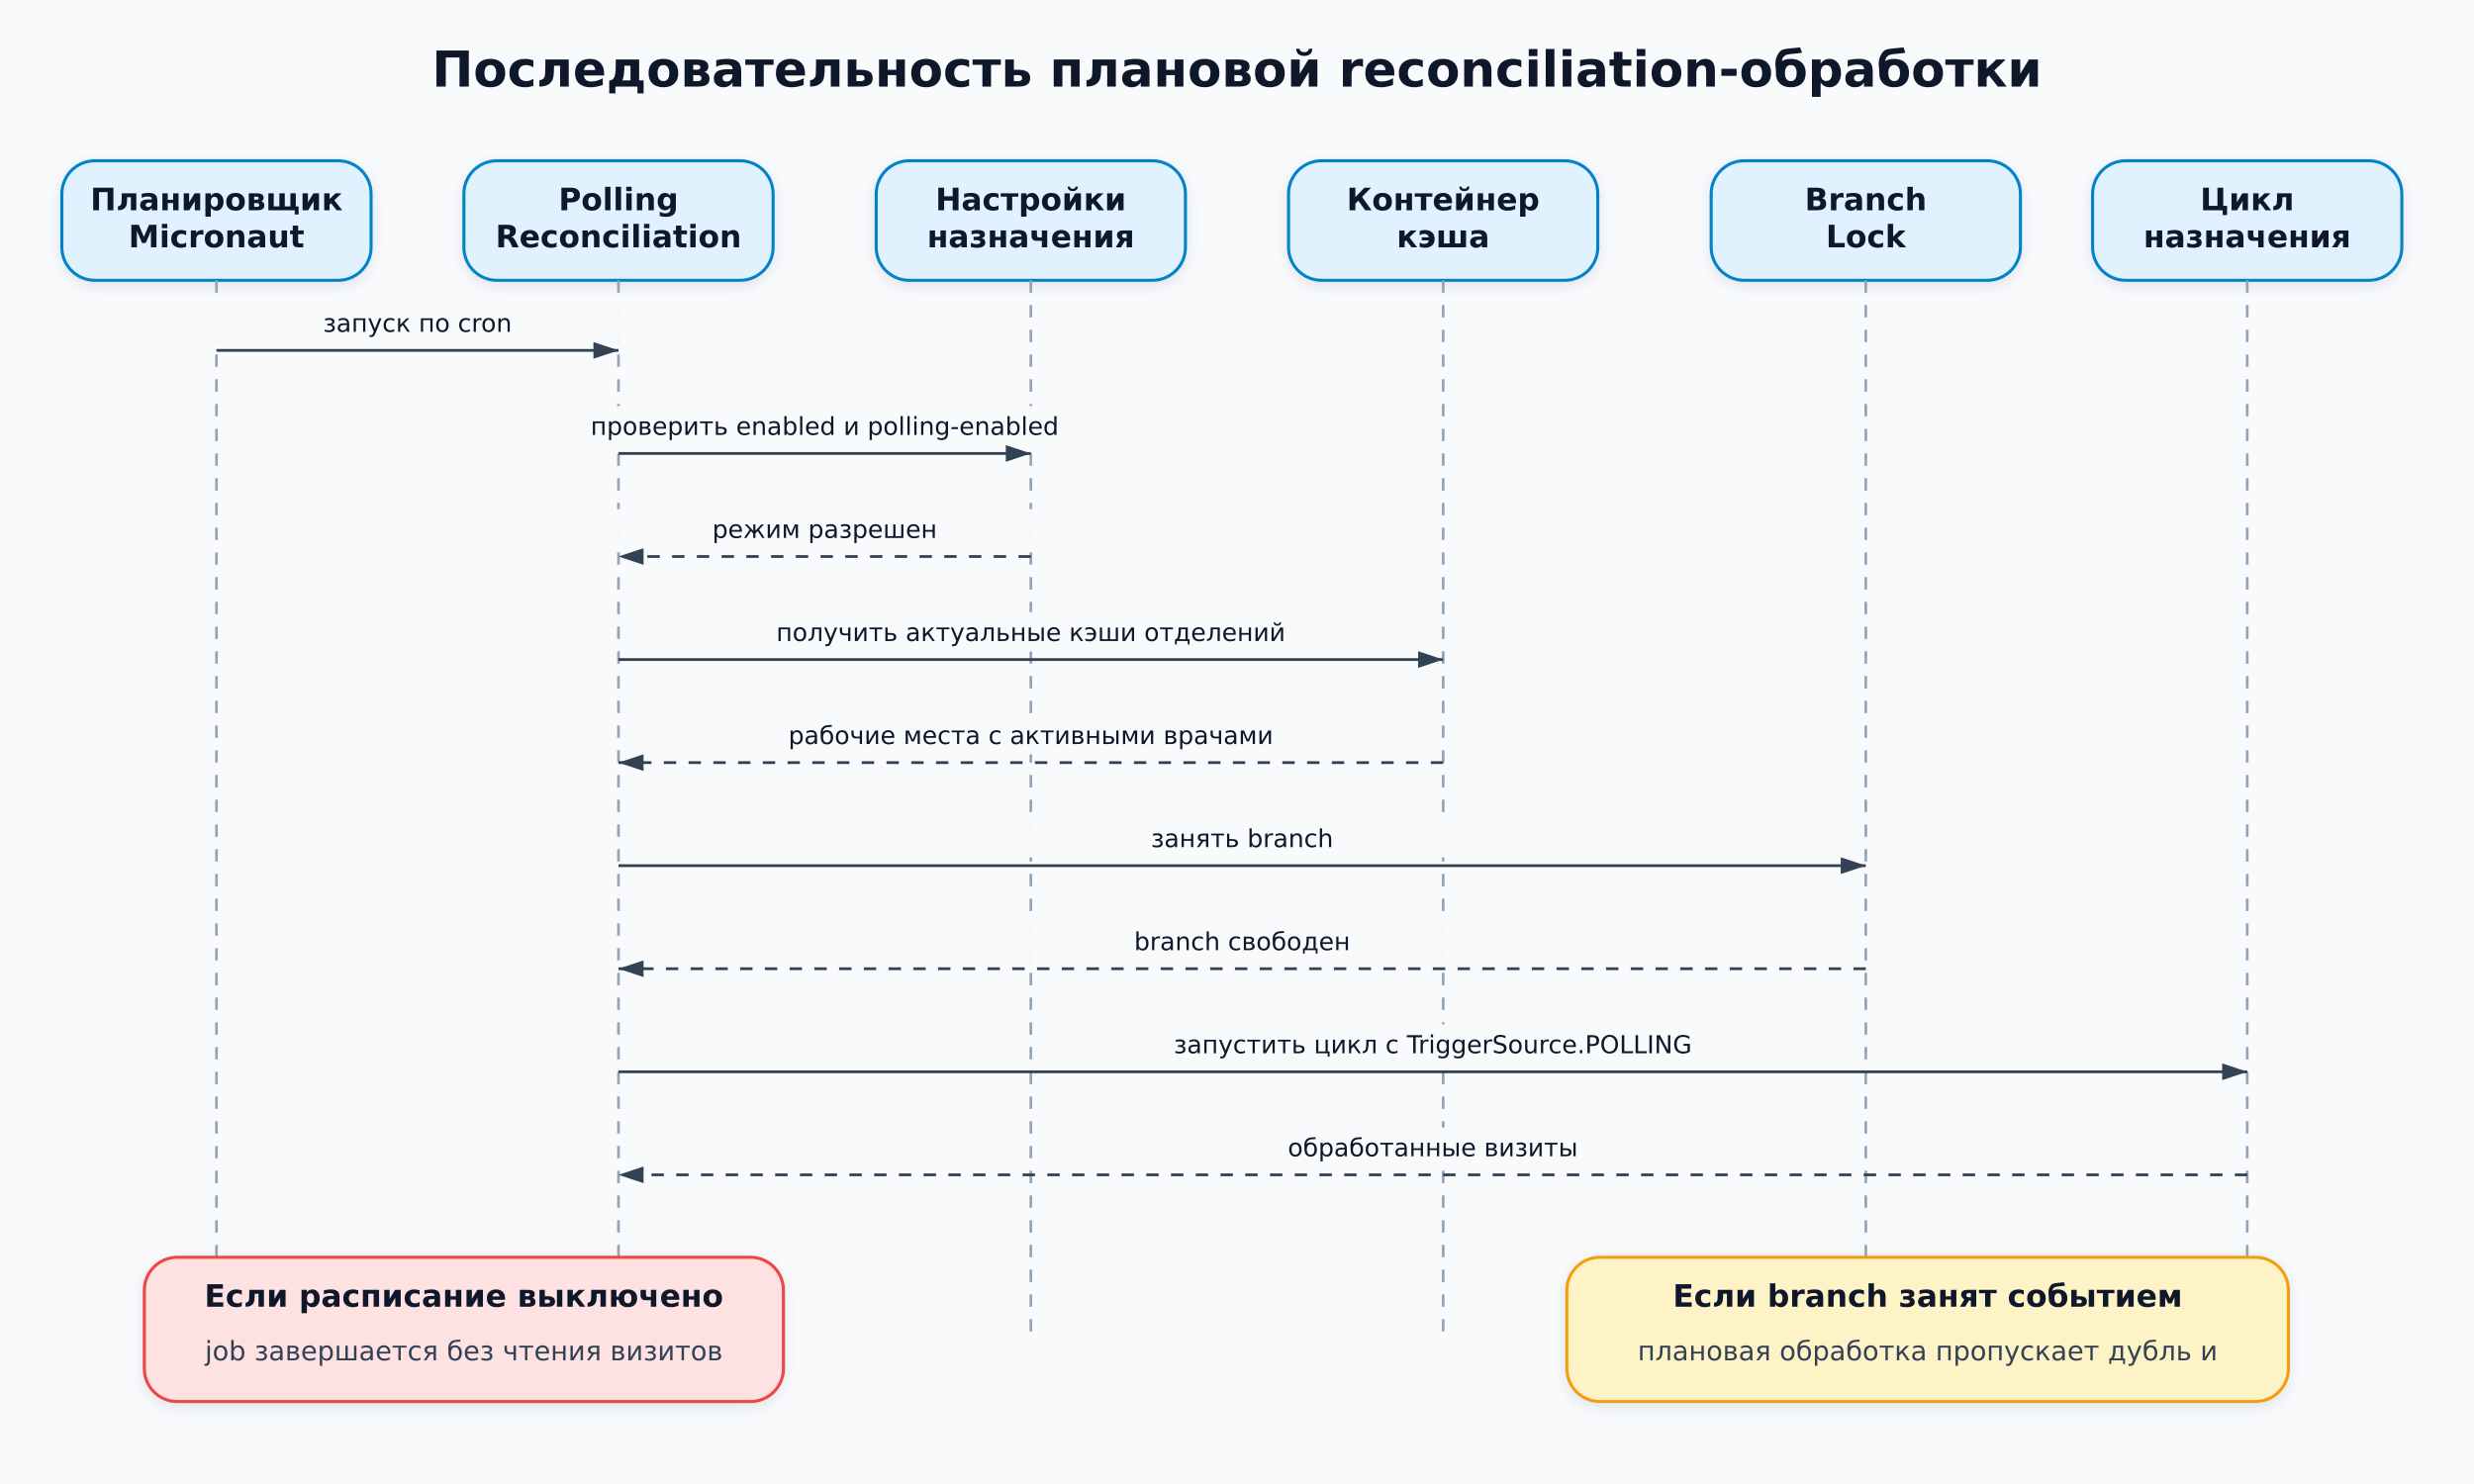
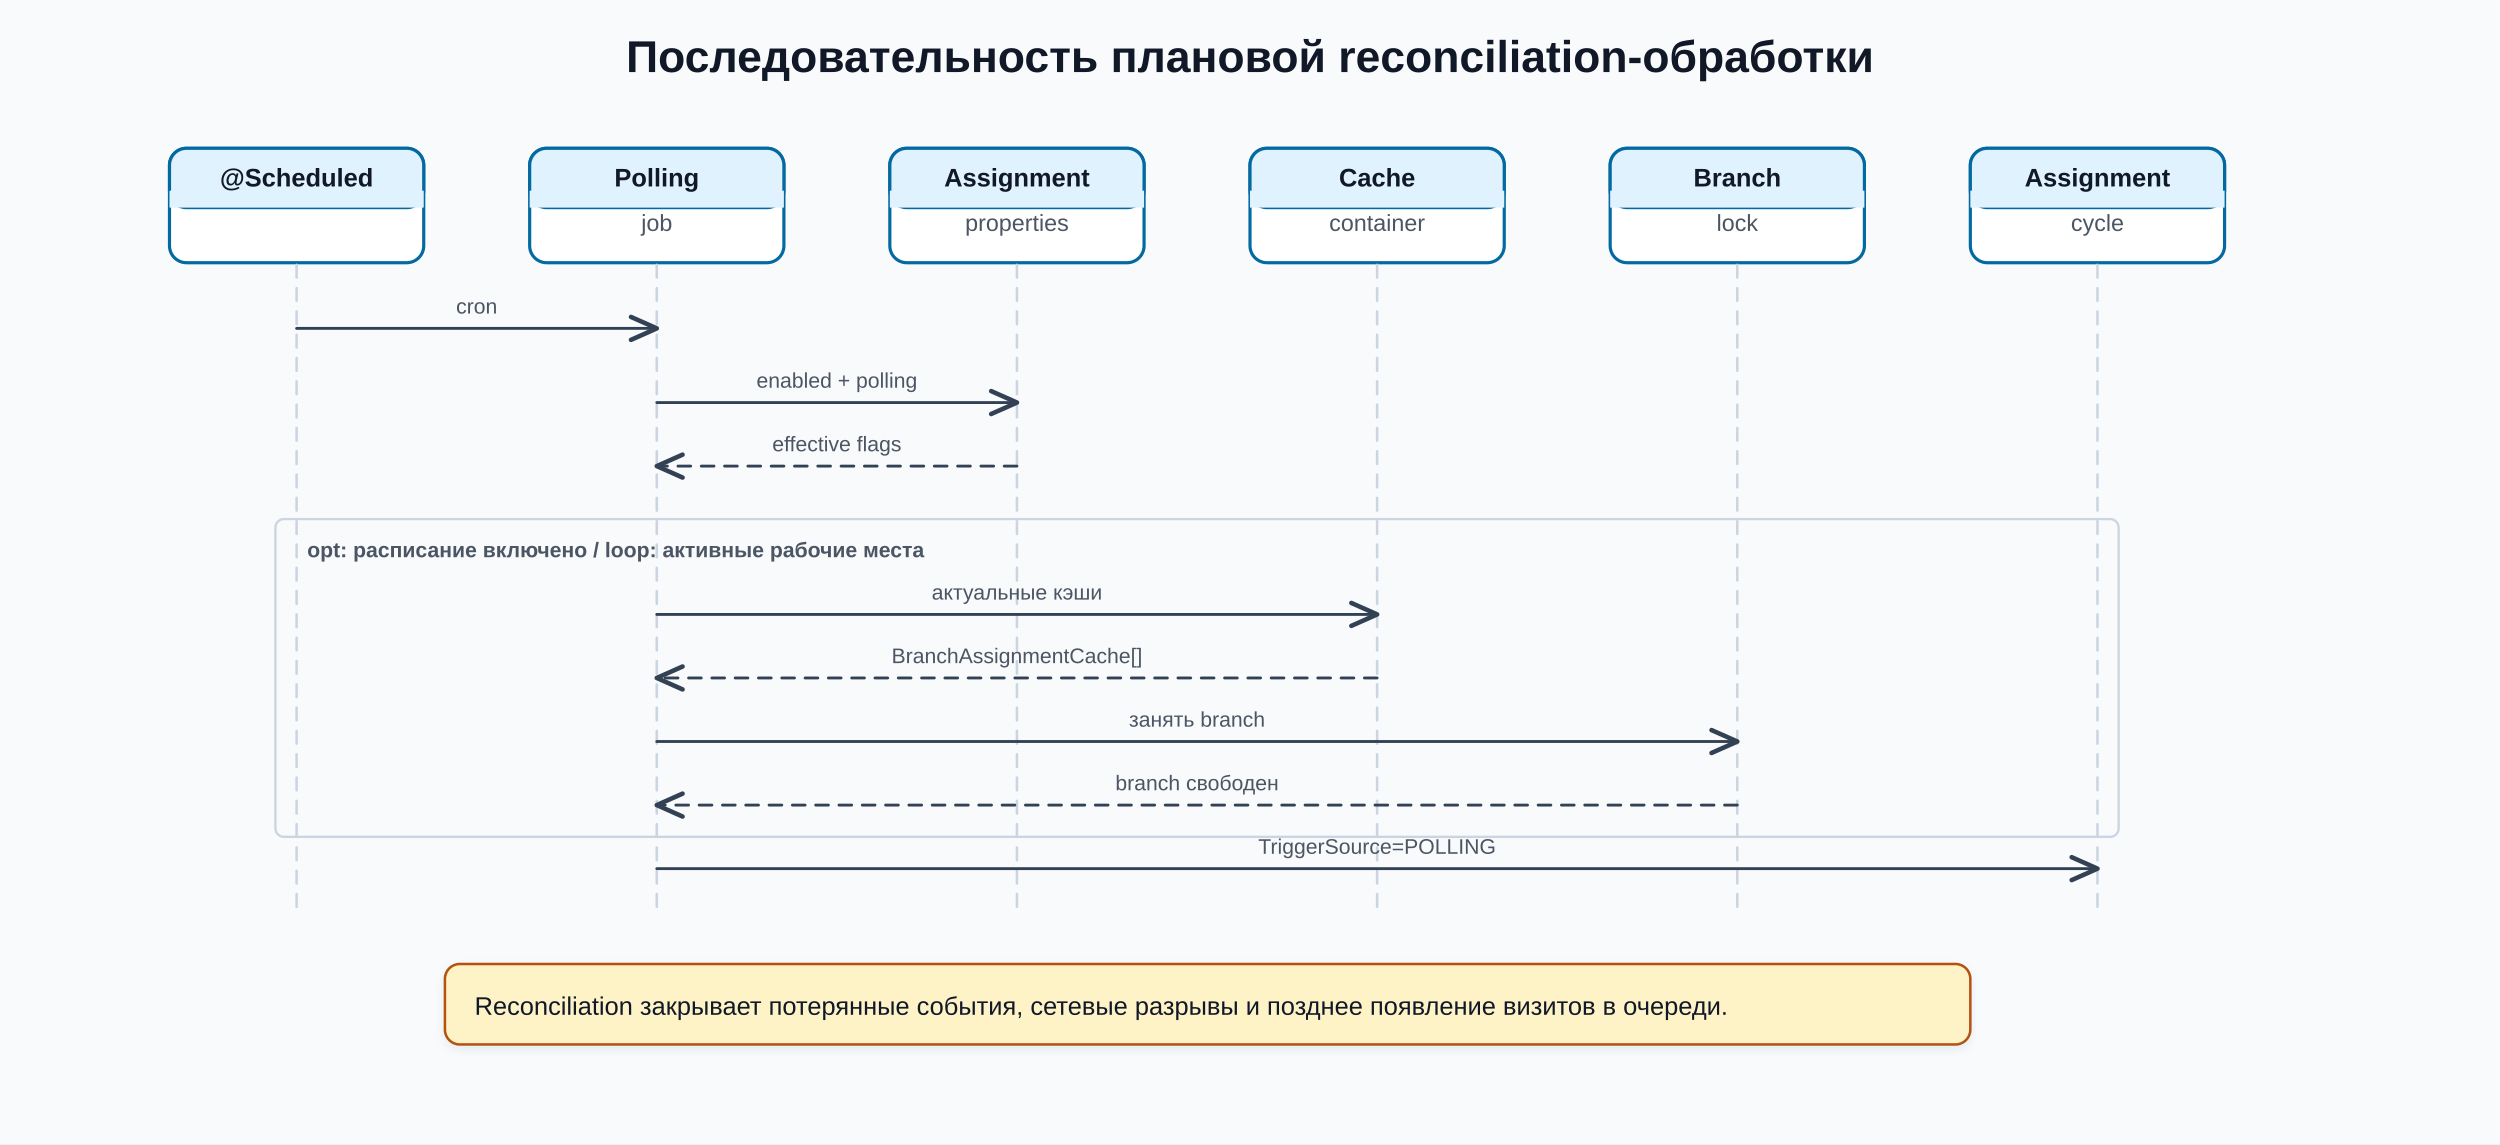
- <svg xmlns="http://www.w3.org/2000/svg" width="1200" height="720" viewBox="0 0 1200 720" role="img" aria-label="Последовательность плановой reconciliation-обработки">
+ <svg xmlns="http://www.w3.org/2000/svg" width="1180" height="540" viewBox="0 0 1180 540">
  <defs>
-     <marker id="arrow" markerWidth="10" markerHeight="10" refX="9" refY="3" orient="auto" markerUnits="strokeWidth">
-       <path d="M0,0 L0,6 L9,3 z" fill="#334155" />
+     <marker id="arrow" markerWidth="12" markerHeight="10" refX="10" refY="5" orient="auto" markerUnits="strokeWidth">
+       <path d="M 1 1 L 10 5 L 1 9" fill="none" stroke="#334155" stroke-width="1.6" stroke-linecap="round" stroke-linejoin="round" />
    </marker>
-     <filter id="shadow" x="-10%" y="-10%" width="120%" height="130%">
-       <feDropShadow dx="0" dy="2" stdDeviation="3" flood-color="#94A3B8" flood-opacity="0.25" />
+     <marker id="triangle" markerWidth="14" markerHeight="12" refX="12" refY="6" orient="auto" markerUnits="strokeWidth">
+       <path d="M 1 6 L 12 1 L 12 11 Z" fill="#F8FAFC" stroke="#334155" stroke-width="1.5" />
+     </marker>
+     <marker id="green-dot" markerWidth="10" markerHeight="10" refX="5" refY="5" orient="auto">
+       <circle cx="5" cy="5" r="4" fill="#16A34A" />
+     </marker>
+     <filter id="card-shadow" x="-15%" y="-15%" width="130%" height="130%">
+       <feDropShadow dx="0" dy="2" stdDeviation="2" flood-color="#94A3B8" flood-opacity="0.16" />
    </filter>
  </defs>
-   <rect width="100%" height="100%" fill="#F8FAFC" />
-   <text x="600.0" y="42" text-anchor="middle" font-family="DejaVu Sans, Arial, sans-serif" font-size="24" font-weight="700" fill="#0F172A">Последовательность плановой reconciliation-обработки</text>
-   <rect x="30" y="78" width="150" height="58" rx="16" fill="#E0F2FE" stroke="#0284C7" stroke-width="1.5" filter="url(#shadow)" />
-   <text x="105.0" y="102" text-anchor="middle" font-family="DejaVu Sans, Arial, sans-serif" font-size="15" font-weight="700" fill="#0F172A">Планировщик</text>
-   <text x="105.0" y="120" text-anchor="middle" font-family="DejaVu Sans, Arial, sans-serif" font-size="15" font-weight="700" fill="#0F172A">Micronaut</text>
-   <line x1="105" y1="136" x2="105" y2="650" stroke="#94A3B8" stroke-dasharray="6 6" stroke-width="1.3" />
-   <rect x="225" y="78" width="150" height="58" rx="16" fill="#E0F2FE" stroke="#0284C7" stroke-width="1.5" filter="url(#shadow)" />
-   <text x="300.0" y="102" text-anchor="middle" font-family="DejaVu Sans, Arial, sans-serif" font-size="15" font-weight="700" fill="#0F172A">Polling</text>
-   <text x="300.0" y="120" text-anchor="middle" font-family="DejaVu Sans, Arial, sans-serif" font-size="15" font-weight="700" fill="#0F172A">Reconciliation</text>
-   <line x1="300" y1="136" x2="300" y2="650" stroke="#94A3B8" stroke-dasharray="6 6" stroke-width="1.3" />
-   <rect x="425" y="78" width="150" height="58" rx="16" fill="#E0F2FE" stroke="#0284C7" stroke-width="1.5" filter="url(#shadow)" />
-   <text x="500.0" y="102" text-anchor="middle" font-family="DejaVu Sans, Arial, sans-serif" font-size="15" font-weight="700" fill="#0F172A">Настройки</text>
-   <text x="500.0" y="120" text-anchor="middle" font-family="DejaVu Sans, Arial, sans-serif" font-size="15" font-weight="700" fill="#0F172A">назначения</text>
-   <line x1="500" y1="136" x2="500" y2="650" stroke="#94A3B8" stroke-dasharray="6 6" stroke-width="1.3" />
-   <rect x="625" y="78" width="150" height="58" rx="16" fill="#E0F2FE" stroke="#0284C7" stroke-width="1.5" filter="url(#shadow)" />
-   <text x="700.0" y="102" text-anchor="middle" font-family="DejaVu Sans, Arial, sans-serif" font-size="15" font-weight="700" fill="#0F172A">Контейнер</text>
-   <text x="700.0" y="120" text-anchor="middle" font-family="DejaVu Sans, Arial, sans-serif" font-size="15" font-weight="700" fill="#0F172A">кэша</text>
-   <line x1="700" y1="136" x2="700" y2="650" stroke="#94A3B8" stroke-dasharray="6 6" stroke-width="1.3" />
-   <rect x="830" y="78" width="150" height="58" rx="16" fill="#E0F2FE" stroke="#0284C7" stroke-width="1.5" filter="url(#shadow)" />
-   <text x="905.0" y="102" text-anchor="middle" font-family="DejaVu Sans, Arial, sans-serif" font-size="15" font-weight="700" fill="#0F172A">Branch</text>
-   <text x="905.0" y="120" text-anchor="middle" font-family="DejaVu Sans, Arial, sans-serif" font-size="15" font-weight="700" fill="#0F172A">Lock</text>
-   <line x1="905" y1="136" x2="905" y2="650" stroke="#94A3B8" stroke-dasharray="6 6" stroke-width="1.3" />
-   <rect x="1015" y="78" width="150" height="58" rx="16" fill="#E0F2FE" stroke="#0284C7" stroke-width="1.5" filter="url(#shadow)" />
-   <text x="1090.0" y="102" text-anchor="middle" font-family="DejaVu Sans, Arial, sans-serif" font-size="15" font-weight="700" fill="#0F172A">Цикл</text>
-   <text x="1090.0" y="120" text-anchor="middle" font-family="DejaVu Sans, Arial, sans-serif" font-size="15" font-weight="700" fill="#0F172A">назначения</text>
-   <line x1="1090" y1="136" x2="1090" y2="650" stroke="#94A3B8" stroke-dasharray="6 6" stroke-width="1.3" />
-   <line x1="105" y1="170" x2="300" y2="170" stroke="#334155" stroke-width="1.35" marker-end="url(#arrow)" />
-   <rect x="44.5" y="147" width="316" height="19" rx="7" fill="#F8FAFC" opacity="0.97" />
-   <text x="202.5" y="161" text-anchor="middle" font-family="DejaVu Sans, Arial, sans-serif" font-size="12" fill="#0F172A">запуск по cron</text>
-   <line x1="300" y1="220" x2="500" y2="220" stroke="#334155" stroke-width="1.35" marker-end="url(#arrow)" />
-   <rect x="242.0" y="197" width="316" height="19" rx="7" fill="#F8FAFC" opacity="0.97" />
-   <text x="400.0" y="211" text-anchor="middle" font-family="DejaVu Sans, Arial, sans-serif" font-size="12" fill="#0F172A">проверить enabled и polling-enabled</text>
-   <line x1="500" y1="270" x2="300" y2="270" stroke="#334155" stroke-width="1.35" stroke-dasharray="6 6" marker-end="url(#arrow)" />
-   <rect x="242.0" y="247" width="316" height="19" rx="7" fill="#F8FAFC" opacity="0.97" />
-   <text x="400.0" y="261" text-anchor="middle" font-family="DejaVu Sans, Arial, sans-serif" font-size="12" fill="#0F172A">режим разрешен</text>
-   <line x1="300" y1="320" x2="700" y2="320" stroke="#334155" stroke-width="1.35" marker-end="url(#arrow)" />
-   <rect x="342.0" y="297" width="316" height="19" rx="7" fill="#F8FAFC" opacity="0.97" />
-   <text x="500.0" y="311" text-anchor="middle" font-family="DejaVu Sans, Arial, sans-serif" font-size="12" fill="#0F172A">получить актуальные кэши отделений</text>
-   <line x1="700" y1="370" x2="300" y2="370" stroke="#334155" stroke-width="1.35" stroke-dasharray="6 6" marker-end="url(#arrow)" />
-   <rect x="342.0" y="347" width="316" height="19" rx="7" fill="#F8FAFC" opacity="0.97" />
-   <text x="500.0" y="361" text-anchor="middle" font-family="DejaVu Sans, Arial, sans-serif" font-size="12" fill="#0F172A">рабочие места с активными врачами</text>
-   <line x1="300" y1="420" x2="905" y2="420" stroke="#334155" stroke-width="1.35" marker-end="url(#arrow)" />
-   <rect x="444.5" y="397" width="316" height="19" rx="7" fill="#F8FAFC" opacity="0.97" />
-   <text x="602.5" y="411" text-anchor="middle" font-family="DejaVu Sans, Arial, sans-serif" font-size="12" fill="#0F172A">занять branch</text>
-   <line x1="905" y1="470" x2="300" y2="470" stroke="#334155" stroke-width="1.35" stroke-dasharray="6 6" marker-end="url(#arrow)" />
-   <rect x="444.5" y="447" width="316" height="19" rx="7" fill="#F8FAFC" opacity="0.97" />
-   <text x="602.5" y="461" text-anchor="middle" font-family="DejaVu Sans, Arial, sans-serif" font-size="12" fill="#0F172A">branch свободен</text>
-   <line x1="300" y1="520" x2="1090" y2="520" stroke="#334155" stroke-width="1.35" marker-end="url(#arrow)" />
-   <rect x="537.0" y="497" width="316" height="19" rx="7" fill="#F8FAFC" opacity="0.97" />
-   <text x="695.0" y="511" text-anchor="middle" font-family="DejaVu Sans, Arial, sans-serif" font-size="12" fill="#0F172A">запустить цикл с TriggerSource.POLLING</text>
-   <line x1="1090" y1="570" x2="300" y2="570" stroke="#334155" stroke-width="1.35" stroke-dasharray="6 6" marker-end="url(#arrow)" />
-   <rect x="537.0" y="547" width="316" height="19" rx="7" fill="#F8FAFC" opacity="0.97" />
-   <text x="695.0" y="561" text-anchor="middle" font-family="DejaVu Sans, Arial, sans-serif" font-size="12" fill="#0F172A">обработанные визиты</text>
-   <rect x="70" y="610" width="310" height="70" rx="16" fill="#FEE2E2" stroke="#EF4444" stroke-width="1.5" filter="url(#shadow)" />
-   <text x="225.0" y="634" text-anchor="middle" font-family="DejaVu Sans, Arial, sans-serif" font-size="15" font-weight="700" fill="#0F172A">Если расписание выключено</text>
-   <text x="225.0" y="660" text-anchor="middle" font-family="DejaVu Sans, Arial, sans-serif" font-size="13" fill="#334155">job завершается без чтения визитов</text>
-   <rect x="760" y="610" width="350" height="70" rx="16" fill="#FEF3C7" stroke="#F59E0B" stroke-width="1.5" filter="url(#shadow)" />
-   <text x="935.0" y="634" text-anchor="middle" font-family="DejaVu Sans, Arial, sans-serif" font-size="15" font-weight="700" fill="#0F172A">Если branch занят событием</text>
-   <text x="935.0" y="660" text-anchor="middle" font-family="DejaVu Sans, Arial, sans-serif" font-size="13" fill="#334155">плановая обработка пропускает дубль и</text>
+   <rect x="0" y="0" width="1180" height="540" fill="#F8FAFC" />
+   <text x="590.0" y="34" text-anchor="middle" font-family="Segoe UI, Arial, sans-serif" font-size="21" font-weight="700" fill="#111827">Последовательность плановой reconciliation-обработки</text>
+   <rect x="80" y="70" width="120" height="54" rx="8" ry="8" fill="#FFFFFF" stroke="#0369A1" stroke-width="1.5" />
+   <rect x="80" y="70" width="120" height="28" rx="8" ry="8" fill="#E0F2FE" stroke="#0369A1" stroke-width="1.5" />
+   <rect x="80" y="90" width="120" height="8" fill="#E0F2FE" stroke="none" />
+   <text x="140.0" y="88" text-anchor="middle" font-family="Segoe UI, Arial, sans-serif" font-size="12" font-weight="700" fill="#111827" style="">
+     <tspan x="140.0" dy="0">@Scheduled</tspan>
+   </text>
+   <rect x="250" y="70" width="120" height="54" rx="8" ry="8" fill="#FFFFFF" stroke="#0369A1" stroke-width="1.5" />
+   <rect x="250" y="70" width="120" height="28" rx="8" ry="8" fill="#E0F2FE" stroke="#0369A1" stroke-width="1.5" />
+   <rect x="250" y="90" width="120" height="8" fill="#E0F2FE" stroke="none" />
+   <text x="310.0" y="88" text-anchor="middle" font-family="Segoe UI, Arial, sans-serif" font-size="12" font-weight="700" fill="#111827" style="">
+     <tspan x="310.0" dy="0">Polling</tspan>
+   </text>
+   <text x="310.0" y="109" text-anchor="middle" font-family="Segoe UI, Arial, sans-serif" font-size="11" font-weight="400" fill="#4B5563" style="">
+     <tspan x="310.0" dy="0">job</tspan>
+   </text>
+   <rect x="420" y="70" width="120" height="54" rx="8" ry="8" fill="#FFFFFF" stroke="#0369A1" stroke-width="1.5" />
+   <rect x="420" y="70" width="120" height="28" rx="8" ry="8" fill="#E0F2FE" stroke="#0369A1" stroke-width="1.5" />
+   <rect x="420" y="90" width="120" height="8" fill="#E0F2FE" stroke="none" />
+   <text x="480.0" y="88" text-anchor="middle" font-family="Segoe UI, Arial, sans-serif" font-size="12" font-weight="700" fill="#111827" style="">
+     <tspan x="480.0" dy="0">Assignment</tspan>
+   </text>
+   <text x="480.0" y="109" text-anchor="middle" font-family="Segoe UI, Arial, sans-serif" font-size="11" font-weight="400" fill="#4B5563" style="">
+     <tspan x="480.0" dy="0">properties</tspan>
+   </text>
+   <rect x="590" y="70" width="120" height="54" rx="8" ry="8" fill="#FFFFFF" stroke="#0369A1" stroke-width="1.5" />
+   <rect x="590" y="70" width="120" height="28" rx="8" ry="8" fill="#E0F2FE" stroke="#0369A1" stroke-width="1.5" />
+   <rect x="590" y="90" width="120" height="8" fill="#E0F2FE" stroke="none" />
+   <text x="650.0" y="88" text-anchor="middle" font-family="Segoe UI, Arial, sans-serif" font-size="12" font-weight="700" fill="#111827" style="">
+     <tspan x="650.0" dy="0">Cache</tspan>
+   </text>
+   <text x="650.0" y="109" text-anchor="middle" font-family="Segoe UI, Arial, sans-serif" font-size="11" font-weight="400" fill="#4B5563" style="">
+     <tspan x="650.0" dy="0">container</tspan>
+   </text>
+   <rect x="760" y="70" width="120" height="54" rx="8" ry="8" fill="#FFFFFF" stroke="#0369A1" stroke-width="1.5" />
+   <rect x="760" y="70" width="120" height="28" rx="8" ry="8" fill="#E0F2FE" stroke="#0369A1" stroke-width="1.5" />
+   <rect x="760" y="90" width="120" height="8" fill="#E0F2FE" stroke="none" />
+   <text x="820.0" y="88" text-anchor="middle" font-family="Segoe UI, Arial, sans-serif" font-size="12" font-weight="700" fill="#111827" style="">
+     <tspan x="820.0" dy="0">Branch</tspan>
+   </text>
+   <text x="820.0" y="109" text-anchor="middle" font-family="Segoe UI, Arial, sans-serif" font-size="11" font-weight="400" fill="#4B5563" style="">
+     <tspan x="820.0" dy="0">lock</tspan>
+   </text>
+   <rect x="930" y="70" width="120" height="54" rx="8" ry="8" fill="#FFFFFF" stroke="#0369A1" stroke-width="1.5" />
+   <rect x="930" y="70" width="120" height="28" rx="8" ry="8" fill="#E0F2FE" stroke="#0369A1" stroke-width="1.5" />
+   <rect x="930" y="90" width="120" height="8" fill="#E0F2FE" stroke="none" />
+   <text x="990.0" y="88" text-anchor="middle" font-family="Segoe UI, Arial, sans-serif" font-size="12" font-weight="700" fill="#111827" style="">
+     <tspan x="990.0" dy="0">Assignment</tspan>
+   </text>
+   <text x="990.0" y="109" text-anchor="middle" font-family="Segoe UI, Arial, sans-serif" font-size="11" font-weight="400" fill="#4B5563" style="">
+     <tspan x="990.0" dy="0">cycle</tspan>
+   </text>
+   <line x1="140.0" y1="125" x2="140.0" y2="430" stroke="#CBD5E1" stroke-width="1.2" stroke-linecap="round" stroke-dasharray="6 5" />
+   <line x1="310.0" y1="125" x2="310.0" y2="430" stroke="#CBD5E1" stroke-width="1.2" stroke-linecap="round" stroke-dasharray="6 5" />
+   <line x1="480.0" y1="125" x2="480.0" y2="430" stroke="#CBD5E1" stroke-width="1.2" stroke-linecap="round" stroke-dasharray="6 5" />
+   <line x1="650.0" y1="125" x2="650.0" y2="430" stroke="#CBD5E1" stroke-width="1.2" stroke-linecap="round" stroke-dasharray="6 5" />
+   <line x1="820.0" y1="125" x2="820.0" y2="430" stroke="#CBD5E1" stroke-width="1.2" stroke-linecap="round" stroke-dasharray="6 5" />
+   <line x1="990.0" y1="125" x2="990.0" y2="430" stroke="#CBD5E1" stroke-width="1.2" stroke-linecap="round" stroke-dasharray="6 5" />
+   <line x1="140.0" y1="155" x2="310.0" y2="155" stroke="#334155" stroke-width="1.35" stroke-linecap="round" marker-end="url(#arrow)" />
+   <text x="225.0" y="148" text-anchor="middle" font-family="Segoe UI, Arial, sans-serif" font-size="10" font-weight="400" fill="#4B5563" style="">
+     <tspan x="225.0" dy="0">cron</tspan>
+   </text>
+   <line x1="310.0" y1="190" x2="480.0" y2="190" stroke="#334155" stroke-width="1.35" stroke-linecap="round" marker-end="url(#arrow)" />
+   <text x="395.0" y="183" text-anchor="middle" font-family="Segoe UI, Arial, sans-serif" font-size="10" font-weight="400" fill="#4B5563" style="">
+     <tspan x="395.0" dy="0">enabled + polling</tspan>
+   </text>
+   <line x1="480.0" y1="220" x2="310.0" y2="220" stroke="#334155" stroke-width="1.35" stroke-linecap="round" stroke-dasharray="6 5" marker-end="url(#arrow)" />
+   <text x="395.0" y="213" text-anchor="middle" font-family="Segoe UI, Arial, sans-serif" font-size="10" font-weight="400" fill="#4B5563" style="">
+     <tspan x="395.0" dy="0">effective flags</tspan>
+   </text>
+   <rect x="130" y="245" width="870" height="150" rx="4" ry="4" fill="none" stroke="#CBD5E1" stroke-width="1.1" />
+   <text x="145" y="263" text-anchor="start" font-family="Segoe UI, Arial, sans-serif" font-size="10" font-weight="600" fill="#4B5563" style="">
+     <tspan x="145" dy="0">opt: расписание включено / loop: активные рабочие места</tspan>
+   </text>
+   <line x1="310.0" y1="290" x2="650.0" y2="290" stroke="#334155" stroke-width="1.35" stroke-linecap="round" marker-end="url(#arrow)" />
+   <text x="480.0" y="283" text-anchor="middle" font-family="Segoe UI, Arial, sans-serif" font-size="10" font-weight="400" fill="#4B5563" style="">
+     <tspan x="480.0" dy="0">актуальные кэши</tspan>
+   </text>
+   <line x1="650.0" y1="320" x2="310.0" y2="320" stroke="#334155" stroke-width="1.35" stroke-linecap="round" stroke-dasharray="6 5" marker-end="url(#arrow)" />
+   <text x="480.0" y="313" text-anchor="middle" font-family="Segoe UI, Arial, sans-serif" font-size="10" font-weight="400" fill="#4B5563" style="">
+     <tspan x="480.0" dy="0">BranchAssignmentCache[]</tspan>
+   </text>
+   <line x1="310.0" y1="350" x2="820.0" y2="350" stroke="#334155" stroke-width="1.35" stroke-linecap="round" marker-end="url(#arrow)" />
+   <text x="565.0" y="343" text-anchor="middle" font-family="Segoe UI, Arial, sans-serif" font-size="10" font-weight="400" fill="#4B5563" style="">
+     <tspan x="565.0" dy="0">занять branch</tspan>
+   </text>
+   <line x1="820.0" y1="380" x2="310.0" y2="380" stroke="#334155" stroke-width="1.35" stroke-linecap="round" stroke-dasharray="6 5" marker-end="url(#arrow)" />
+   <text x="565.0" y="373" text-anchor="middle" font-family="Segoe UI, Arial, sans-serif" font-size="10" font-weight="400" fill="#4B5563" style="">
+     <tspan x="565.0" dy="0">branch свободен</tspan>
+   </text>
+   <line x1="310.0" y1="410" x2="990.0" y2="410" stroke="#334155" stroke-width="1.35" stroke-linecap="round" marker-end="url(#arrow)" />
+   <text x="650.0" y="403" text-anchor="middle" font-family="Segoe UI, Arial, sans-serif" font-size="10" font-weight="400" fill="#4B5563" style="">
+     <tspan x="650.0" dy="0">TriggerSource=POLLING</tspan>
+   </text>
+   <rect x="210" y="455" width="720" height="38" rx="7" ry="7" fill="#FEF3C7" stroke="#B45309" stroke-width="1.2" filter="url(#card-shadow)" />
+   <text x="224" y="479" text-anchor="start" font-family="Segoe UI, Arial, sans-serif" font-size="12" font-weight="400" fill="#111827" style="">
+     <tspan x="224" dy="0">Reconciliation закрывает потерянные события, сетевые разрывы и позднее появление визитов в очереди.</tspan>
+   </text>
</svg>
